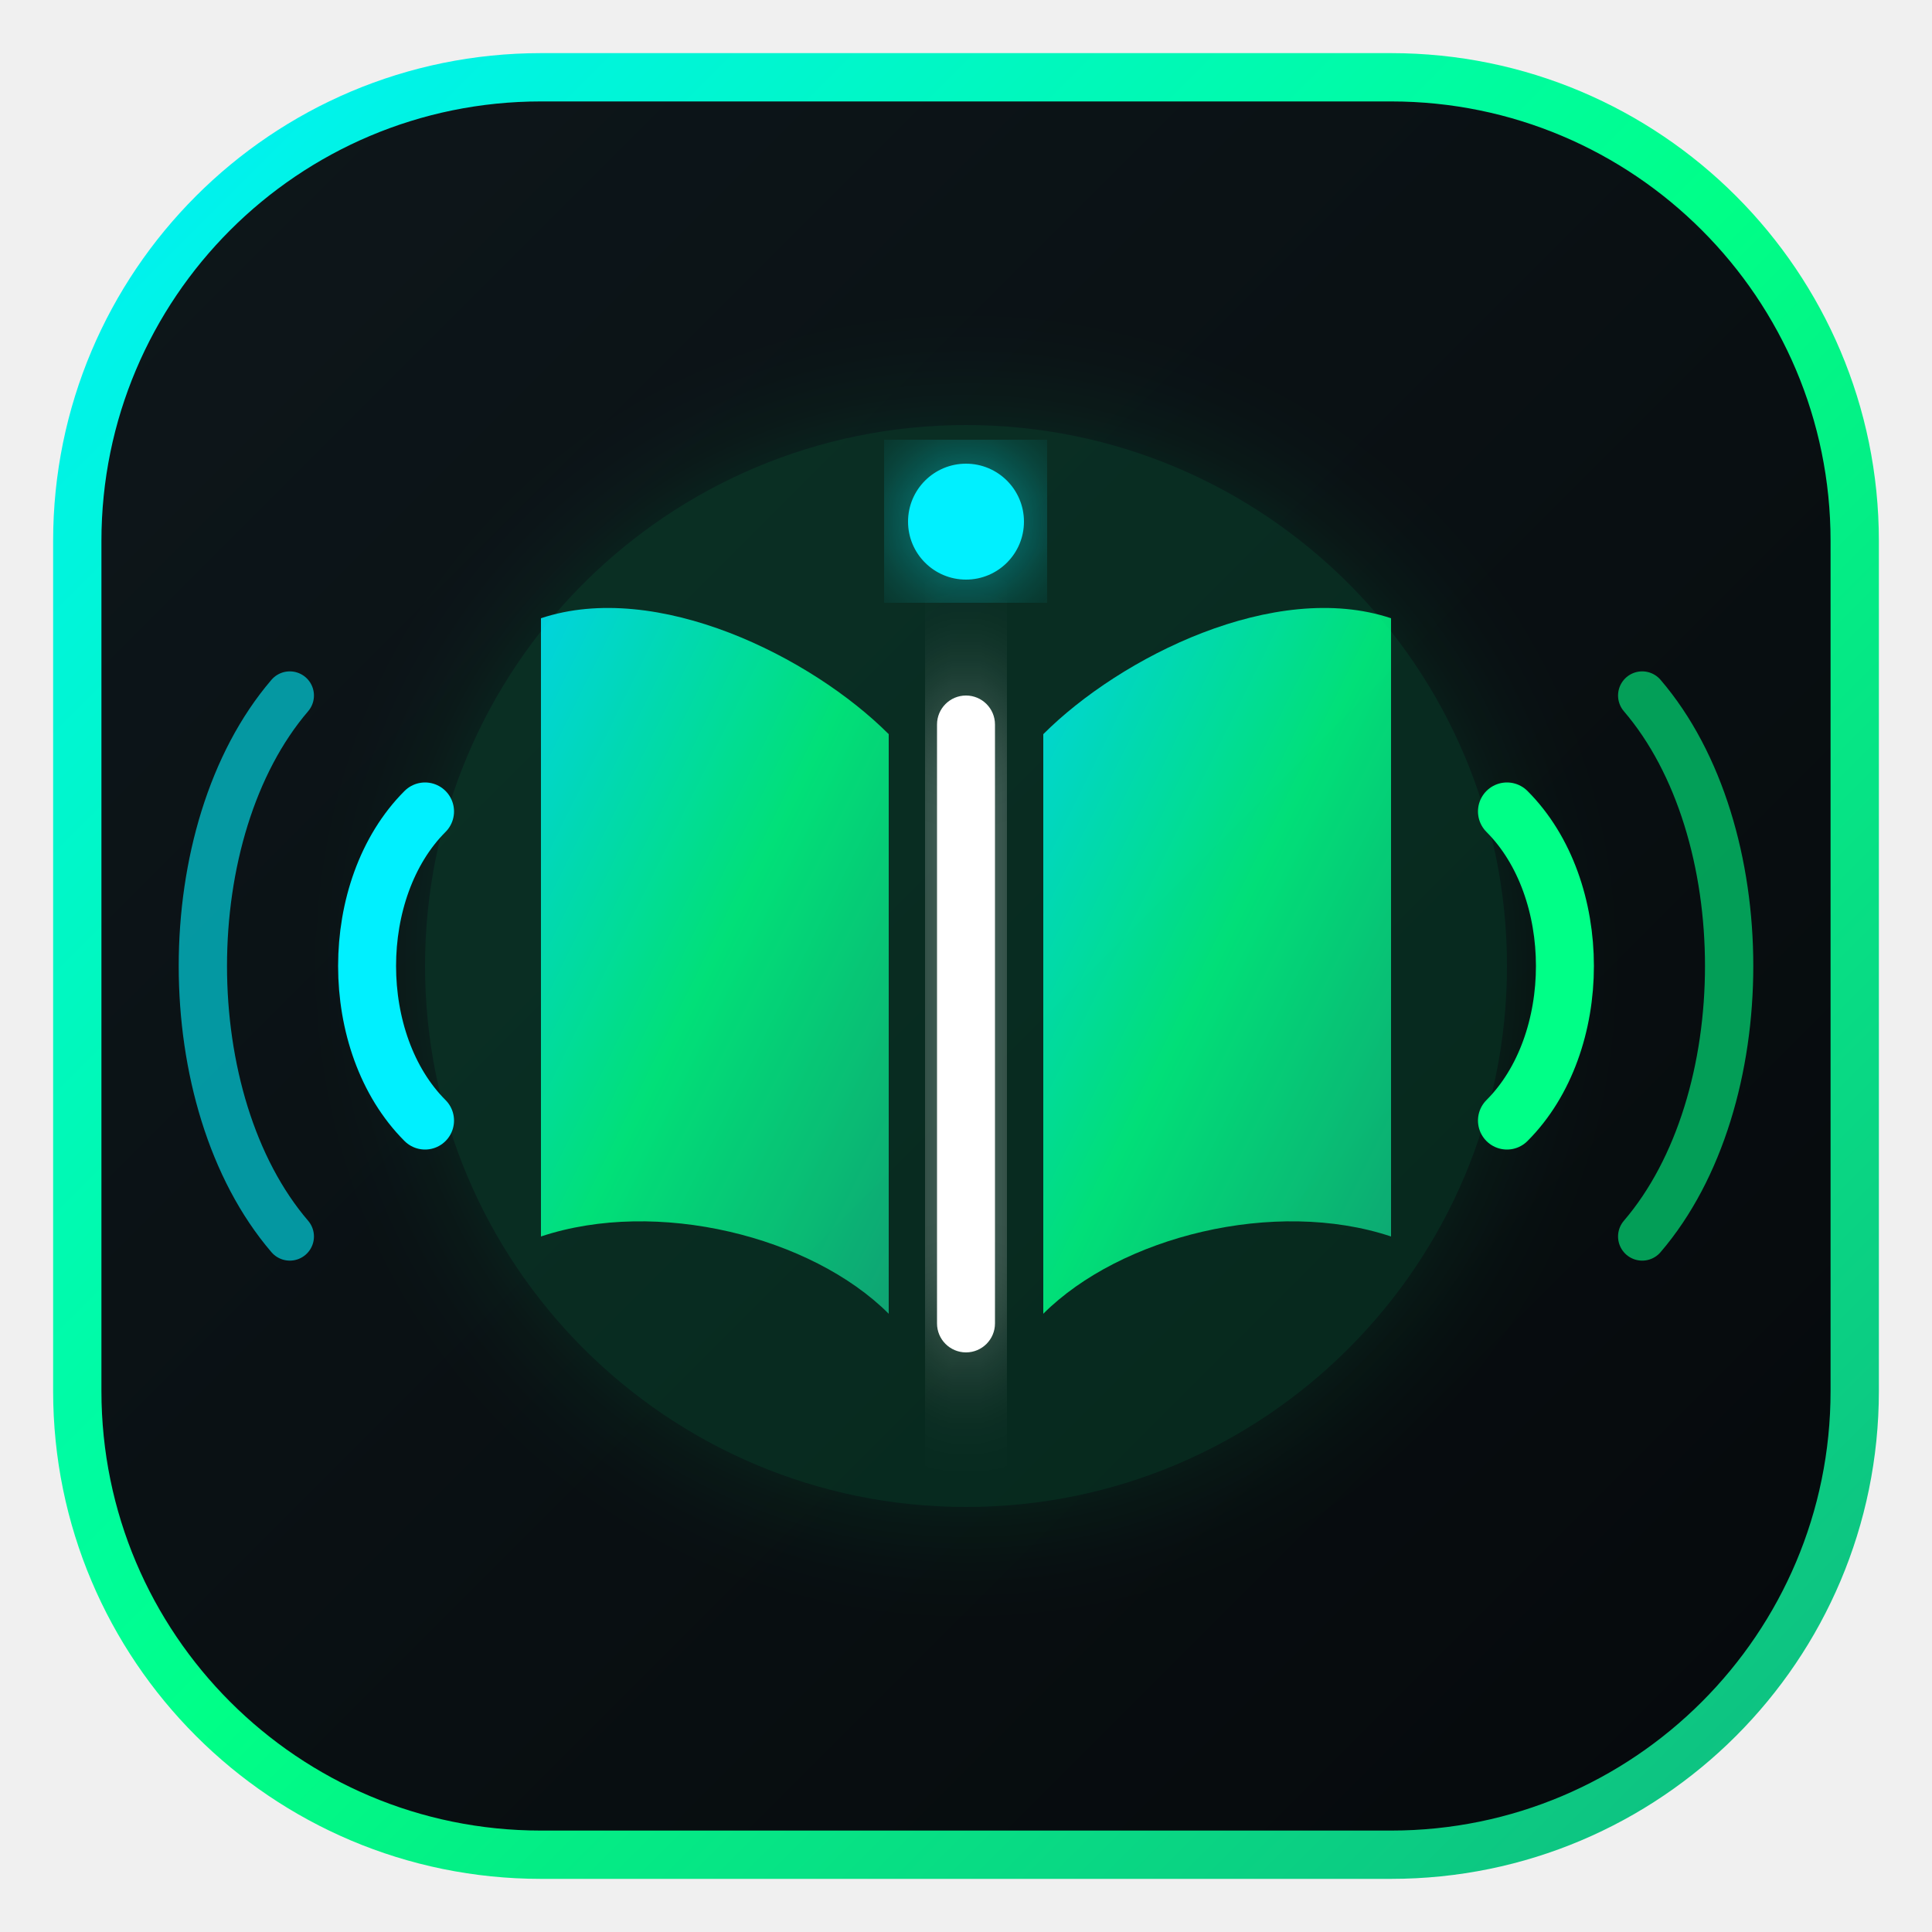
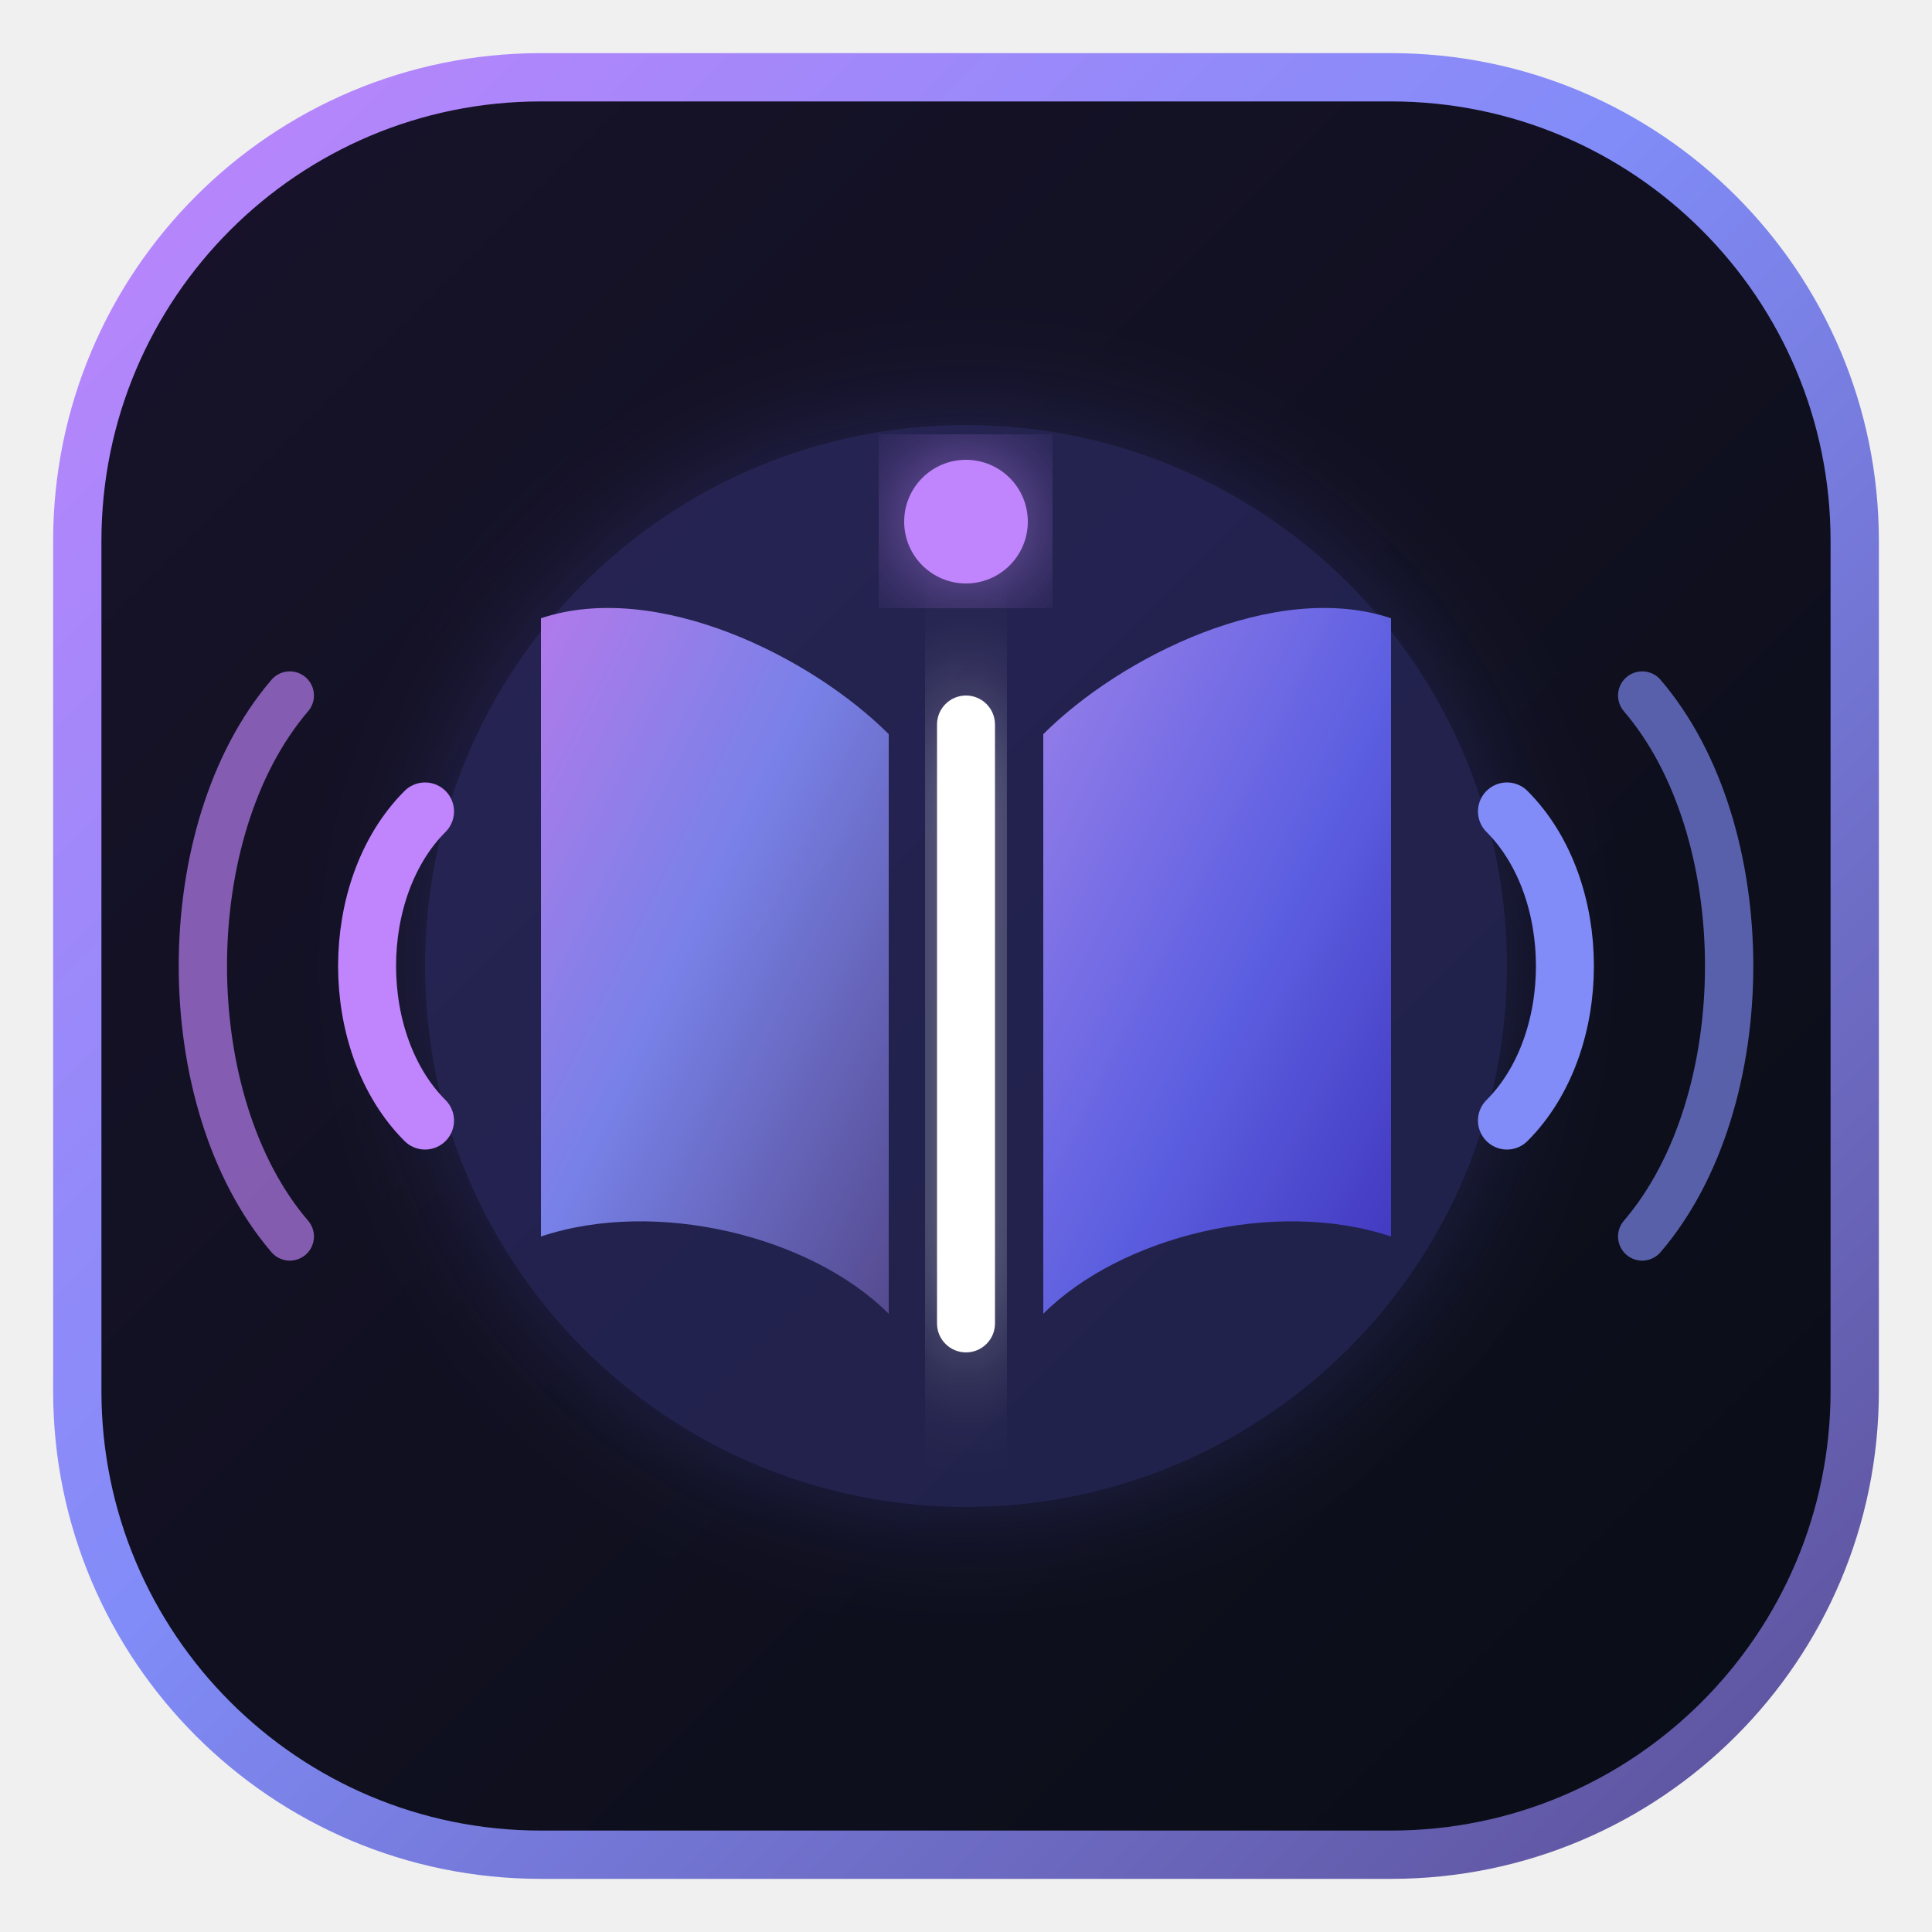
<svg xmlns="http://www.w3.org/2000/svg" viewBox="0 0 100 100" fill="none">
  <defs>
-     <linearGradient id="cyberNeonGrad" x1="0%" y1="0%" x2="100%" y2="100%">
-       <stop offset="0%" stop-color="#00f0ff" />
-       <stop offset="50%" stop-color="#00ff87" />
-       <stop offset="100%" stop-color="#10b981" />
+     <linearGradient id="purpleIrisGrad" x1="0%" y1="0%" x2="100%" y2="100%">
+       <stop offset="0%" stop-color="#c084fc" />
+       <stop offset="45%" stop-color="#818cf8" />
+       <stop offset="100%" stop-color="#5b4f96" />
+     </linearGradient>
+     <linearGradient id="accentIrisGrad" x1="0%" y1="0%" x2="100%" y2="100%">
+       <stop offset="0%" stop-color="#a78bfa" />
+       <stop offset="55%" stop-color="#6366f1" />
+       <stop offset="100%" stop-color="#4338ca" />
    </linearGradient>
    <linearGradient id="bgGrad" x1="0%" y1="0%" x2="100%" y2="100%">
-       <stop offset="0%" stop-color="#0e171b" />
-       <stop offset="100%" stop-color="#05090b" />
+       <stop offset="0%" stop-color="#18132b" />
+       <stop offset="100%" stop-color="#090d16" />
    </linearGradient>
-     <filter id="neonGlow" x="-20%" y="-20%" width="140%" height="140%">
+     <filter id="purpleGlow" x="-20%" y="-20%" width="140%" height="140%">
      <feGaussianBlur stdDeviation="3" result="blur" />
      <feComposite in="SourceGraphic" in2="blur" operator="over" />
    </filter>
  </defs>
-   <rect x="4" y="4" width="92" height="92" rx="24" fill="url(#bgGrad)" stroke="url(#cyberNeonGrad)" stroke-width="2.5" />
-   <circle cx="50" cy="50" r="28" fill="#00ff87" opacity="0.12" filter="url(#neonGlow)" />
-   <path d="M 28 32 C 34 30, 42 34, 46 38 L 46 68 C 42 64, 34 62, 28 64 Z" fill="url(#cyberNeonGrad)" opacity="0.85" />
-   <path d="M 72 32 C 66 30, 58 34, 54 38 L 54 68 C 58 64, 66 62, 72 64 Z" fill="url(#cyberNeonGrad)" opacity="0.85" />
-   <rect x="48.5" y="36" width="3" height="34" rx="1.5" fill="#ffffff" filter="url(#neonGlow)" />
-   <path d="M 22 42 C 18 46, 18 54, 22 58" stroke="#00f0ff" stroke-width="3" stroke-linecap="round" />
-   <path d="M 78 42 C 82 46, 82 54, 78 58" stroke="#00ff87" stroke-width="3" stroke-linecap="round" />
-   <path d="M 15 36 C 9 43, 9 57, 15 64" stroke="#00f0ff" stroke-width="2.5" stroke-linecap="round" opacity="0.6" />
-   <path d="M 85 36 C 91 43, 91 57, 85 64" stroke="#00ff87" stroke-width="2.5" stroke-linecap="round" opacity="0.6" />
-   <circle cx="50" cy="27" r="3" fill="#00f0ff" filter="url(#neonGlow)" />
+   <rect x="4" y="4" width="92" height="92" rx="24" fill="url(#bgGrad)" stroke="url(#purpleIrisGrad)" stroke-width="2.5" />
+   <circle cx="50" cy="50" r="28" fill="#6366f1" opacity="0.22" filter="url(#purpleGlow)" />
+   <path d="M 28 32 C 34 30, 42 34, 46 38 L 46 68 C 42 64, 34 62, 28 64 Z" fill="url(#purpleIrisGrad)" opacity="0.9" />
+   <path d="M 72 32 C 66 30, 58 34, 54 38 L 54 68 C 58 64, 66 62, 72 64 Z" fill="url(#accentIrisGrad)" opacity="0.9" />
+   <rect x="48.5" y="36" width="3" height="34" rx="1.5" fill="#ffffff" filter="url(#purpleGlow)" />
+   <path d="M 22 42 C 18 46, 18 54, 22 58" stroke="#c084fc" stroke-width="3" stroke-linecap="round" />
+   <path d="M 78 42 C 82 46, 82 54, 78 58" stroke="#818cf8" stroke-width="3" stroke-linecap="round" />
+   <path d="M 15 36 C 9 43, 9 57, 15 64" stroke="#c084fc" stroke-width="2.5" stroke-linecap="round" opacity="0.65" />
+   <path d="M 85 36 C 91 43, 91 57, 85 64" stroke="#818cf8" stroke-width="2.5" stroke-linecap="round" opacity="0.65" />
+   <circle cx="50" cy="27" r="3.2" fill="#c084fc" filter="url(#purpleGlow)" />
</svg>
